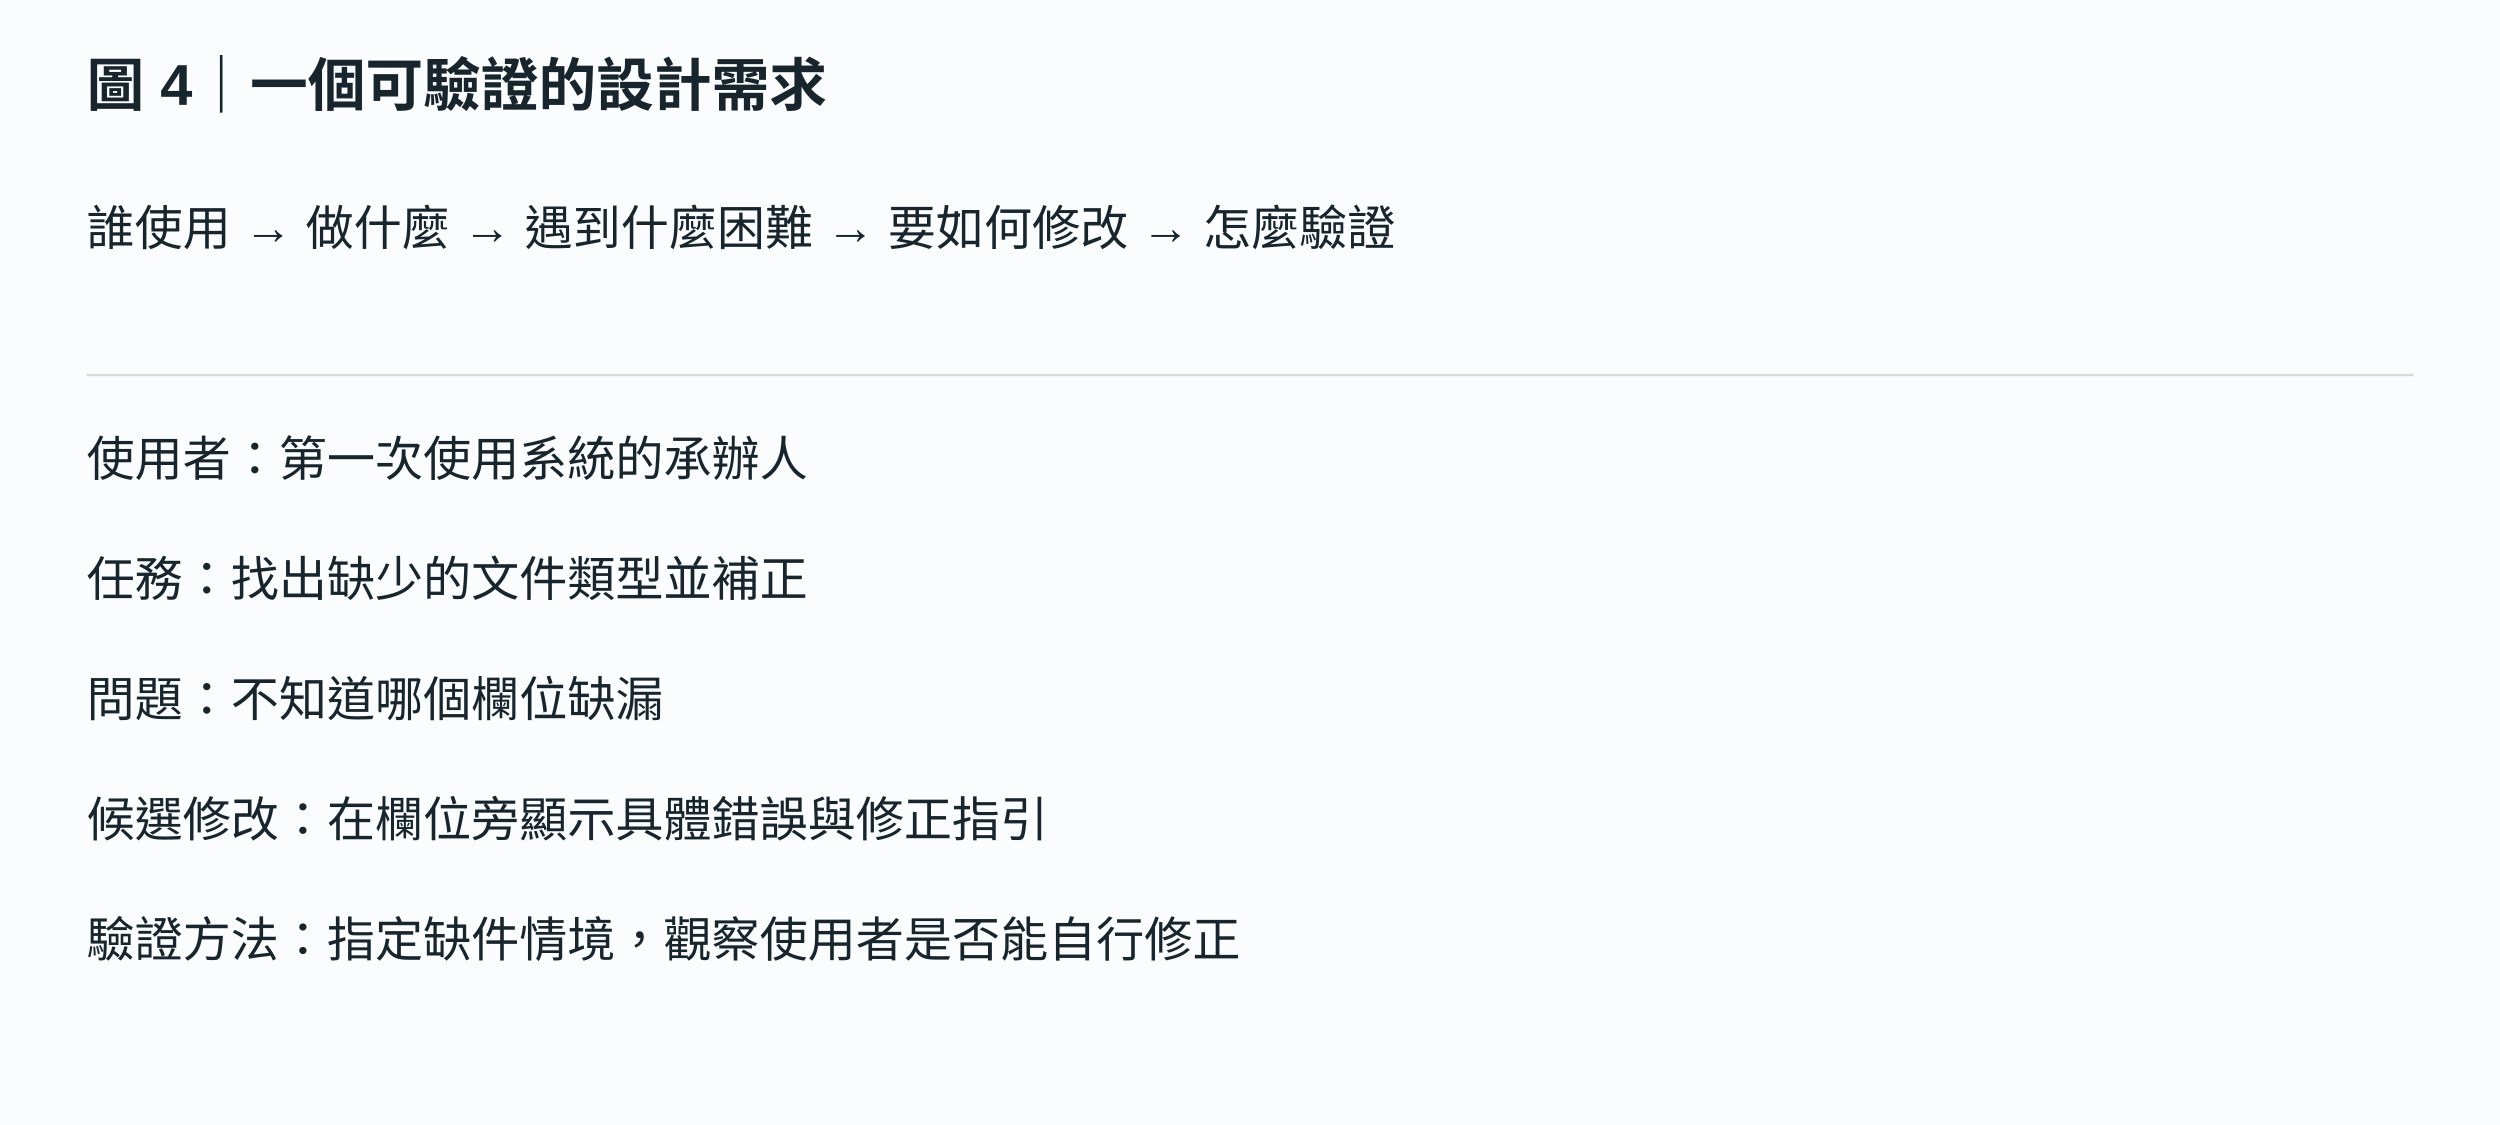
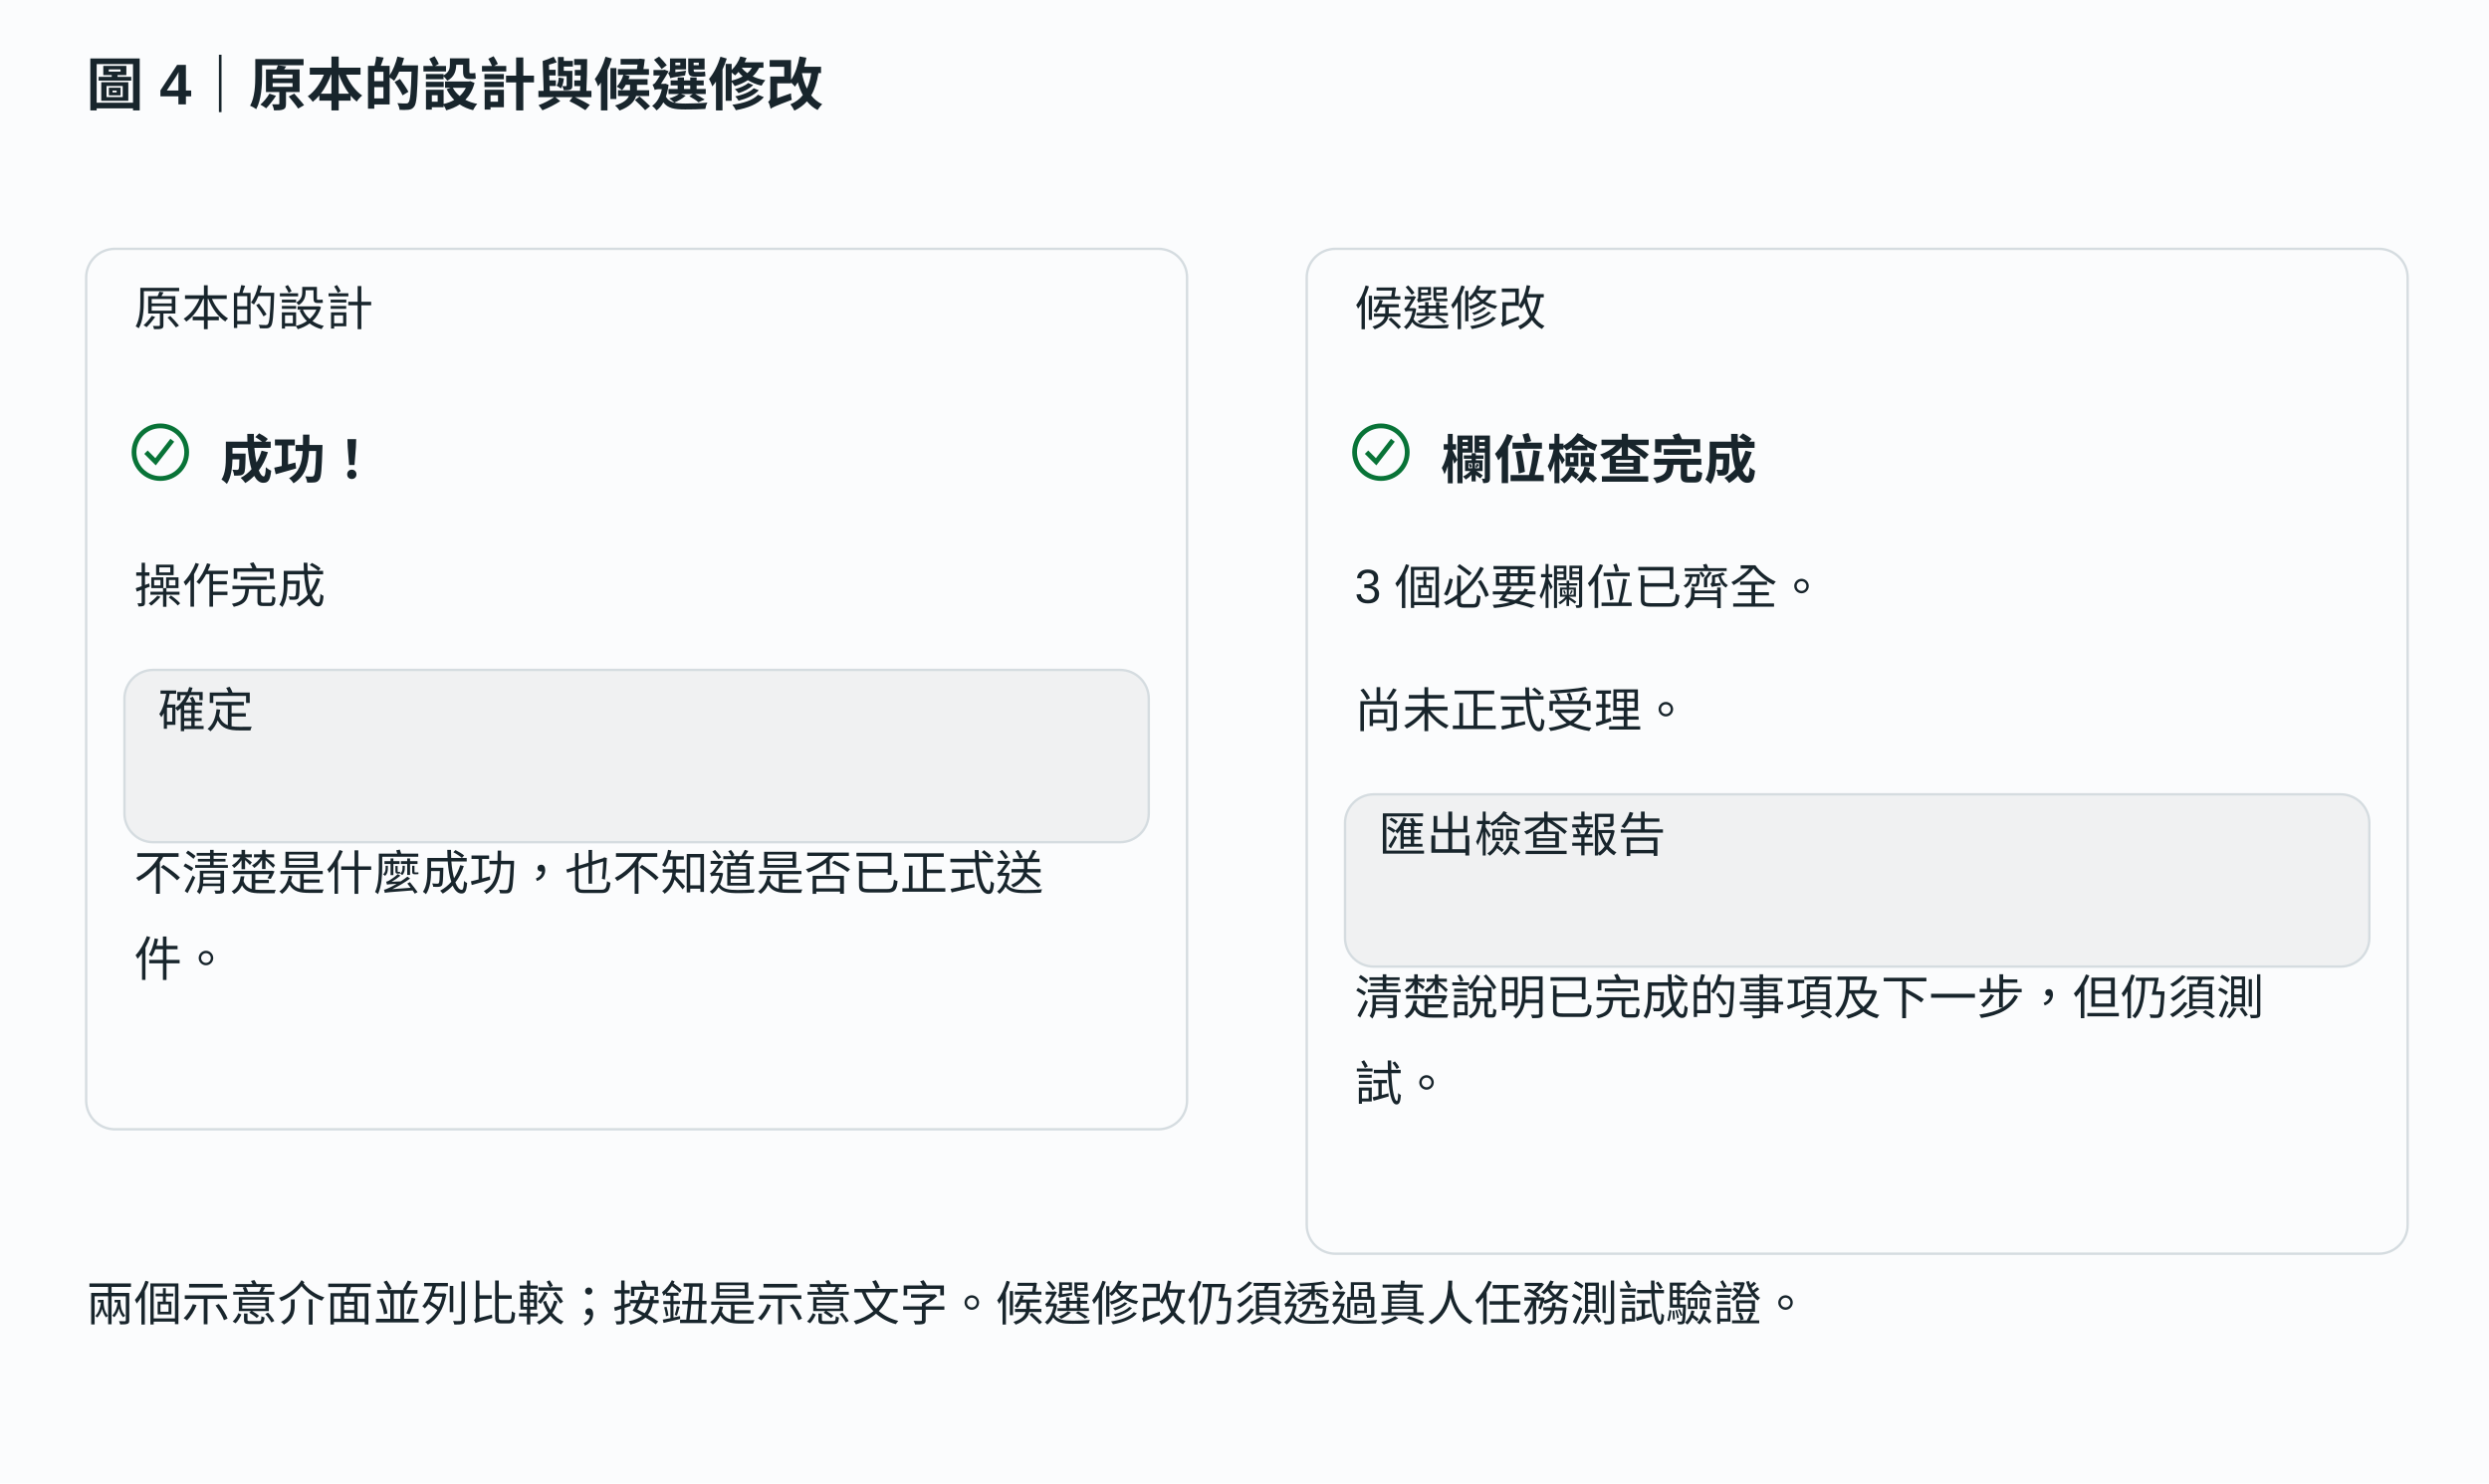
- <svg xmlns="http://www.w3.org/2000/svg" viewBox="0 0 1040 468" role="img" aria-labelledby="title desc" lang="zh">
-   <rect width="1040" height="468" fill="#fbfcfd" />
+ <svg xmlns="http://www.w3.org/2000/svg" viewBox="0 0 1040 620" role="img" aria-labelledby="title desc" lang="zh">
+   <rect width="1040" height="620" fill="#fbfcfd" />
  <g fill="#18252c" font-family="Arial, Noto Sans CJK TC, sans-serif">
-     <text x="36" y="44" font-size="24" font-weight="700">圖 4｜一個可驗證的設計需求</text>
-     <text x="36" y="102" font-size="20" font-weight="400">誰使用 → 做什麼 → 遇到什麼困難 → 要如何修改 → 怎麼驗證</text>
-     <path d="M36 156H1004" stroke="#d5dce0" />
-     <text x="36" y="198" font-size="20" font-weight="400">使用者：第一次使用系統的承辦人</text>
-     <text x="36" y="248" font-size="20" font-weight="400">任務：找出缺少的文件類型並補正</text>
-     <text x="36" y="298" font-size="20" font-weight="400">問題：不知道哪個欄位缺漏</text>
-     <text x="36" y="348" font-size="20" font-weight="400">候選修改：在欄位旁顯示具體錯誤與修正指引</text>
-     <text x="36" y="398" font-size="20" font-weight="400">驗證方法：指定缺件情境，觀察使用者是否能自行修正</text>
+     <text x="36" y="44" font-size="24" font-weight="700">圖 4｜原本的設計與候選修改</text>
+     <rect x="36" y="104" width="460" height="368" rx="12" fill="#fbfcfd" stroke="#d5dce0" />
+     <text x="56" y="136" font-size="20" font-weight="400">原本的設計</text>
+     <path d="M67 178a11 11 0 1 0 0 22a11 11 0 1 0 0-22m-6 11 4 4 7-9" fill="none" stroke="#087337" stroke-width="2" />
+     <text x="92" y="200" font-size="22" font-weight="700">成功！</text>
+     <text x="56" y="252" font-size="20" font-weight="400">操作完成</text>
+     <rect x="52" y="280" width="428" height="72" rx="12" fill="#f0f1f2" stroke="#d5dce0" />
+     <text x="66" y="304" font-size="20" font-weight="400">確定</text>
+     <text x="56" y="372" font-size="20" font-weight="400">不清楚是什麼成功，也不知道是否已正式送</text>
+     <text x="56" y="408" font-size="20" font-weight="400">件。</text>
+     <rect x="546" y="104" width="460" height="420" rx="12" fill="#fbfcfd" stroke="#d5dce0" />
+     <text x="566" y="136" font-size="20" font-weight="400">候選修改</text>
+     <path d="M577 178a11 11 0 1 0 0 22a11 11 0 1 0 0-22m-6 11 4 4 7-9" fill="none" stroke="#087337" stroke-width="2" />
+     <text x="602" y="200" font-size="22" font-weight="700">欄位檢查完成</text>
+     <text x="566" y="252" font-size="20" font-weight="400">3 個必要欄位已齊全。</text>
+     <text x="566" y="304" font-size="20" font-weight="400">尚未正式受理。</text>
+     <rect x="562" y="332" width="428" height="72" rx="12" fill="#f0f1f2" stroke="#d5dce0" />
+     <text x="576" y="356" font-size="20" font-weight="400">匯出檢查報告</text>
+     <text x="566" y="424" font-size="20" font-weight="400">清楚說明已完成的事項及下一步，但仍須測</text>
+     <text x="566" y="460" font-size="20" font-weight="400">試。</text>
+     <text x="36" y="552" font-size="20" font-weight="400">兩個示意介面並列比較；按鈕是示意文字。候選修改仍須透過真人任務測試驗證。</text>
  </g>
</svg>
